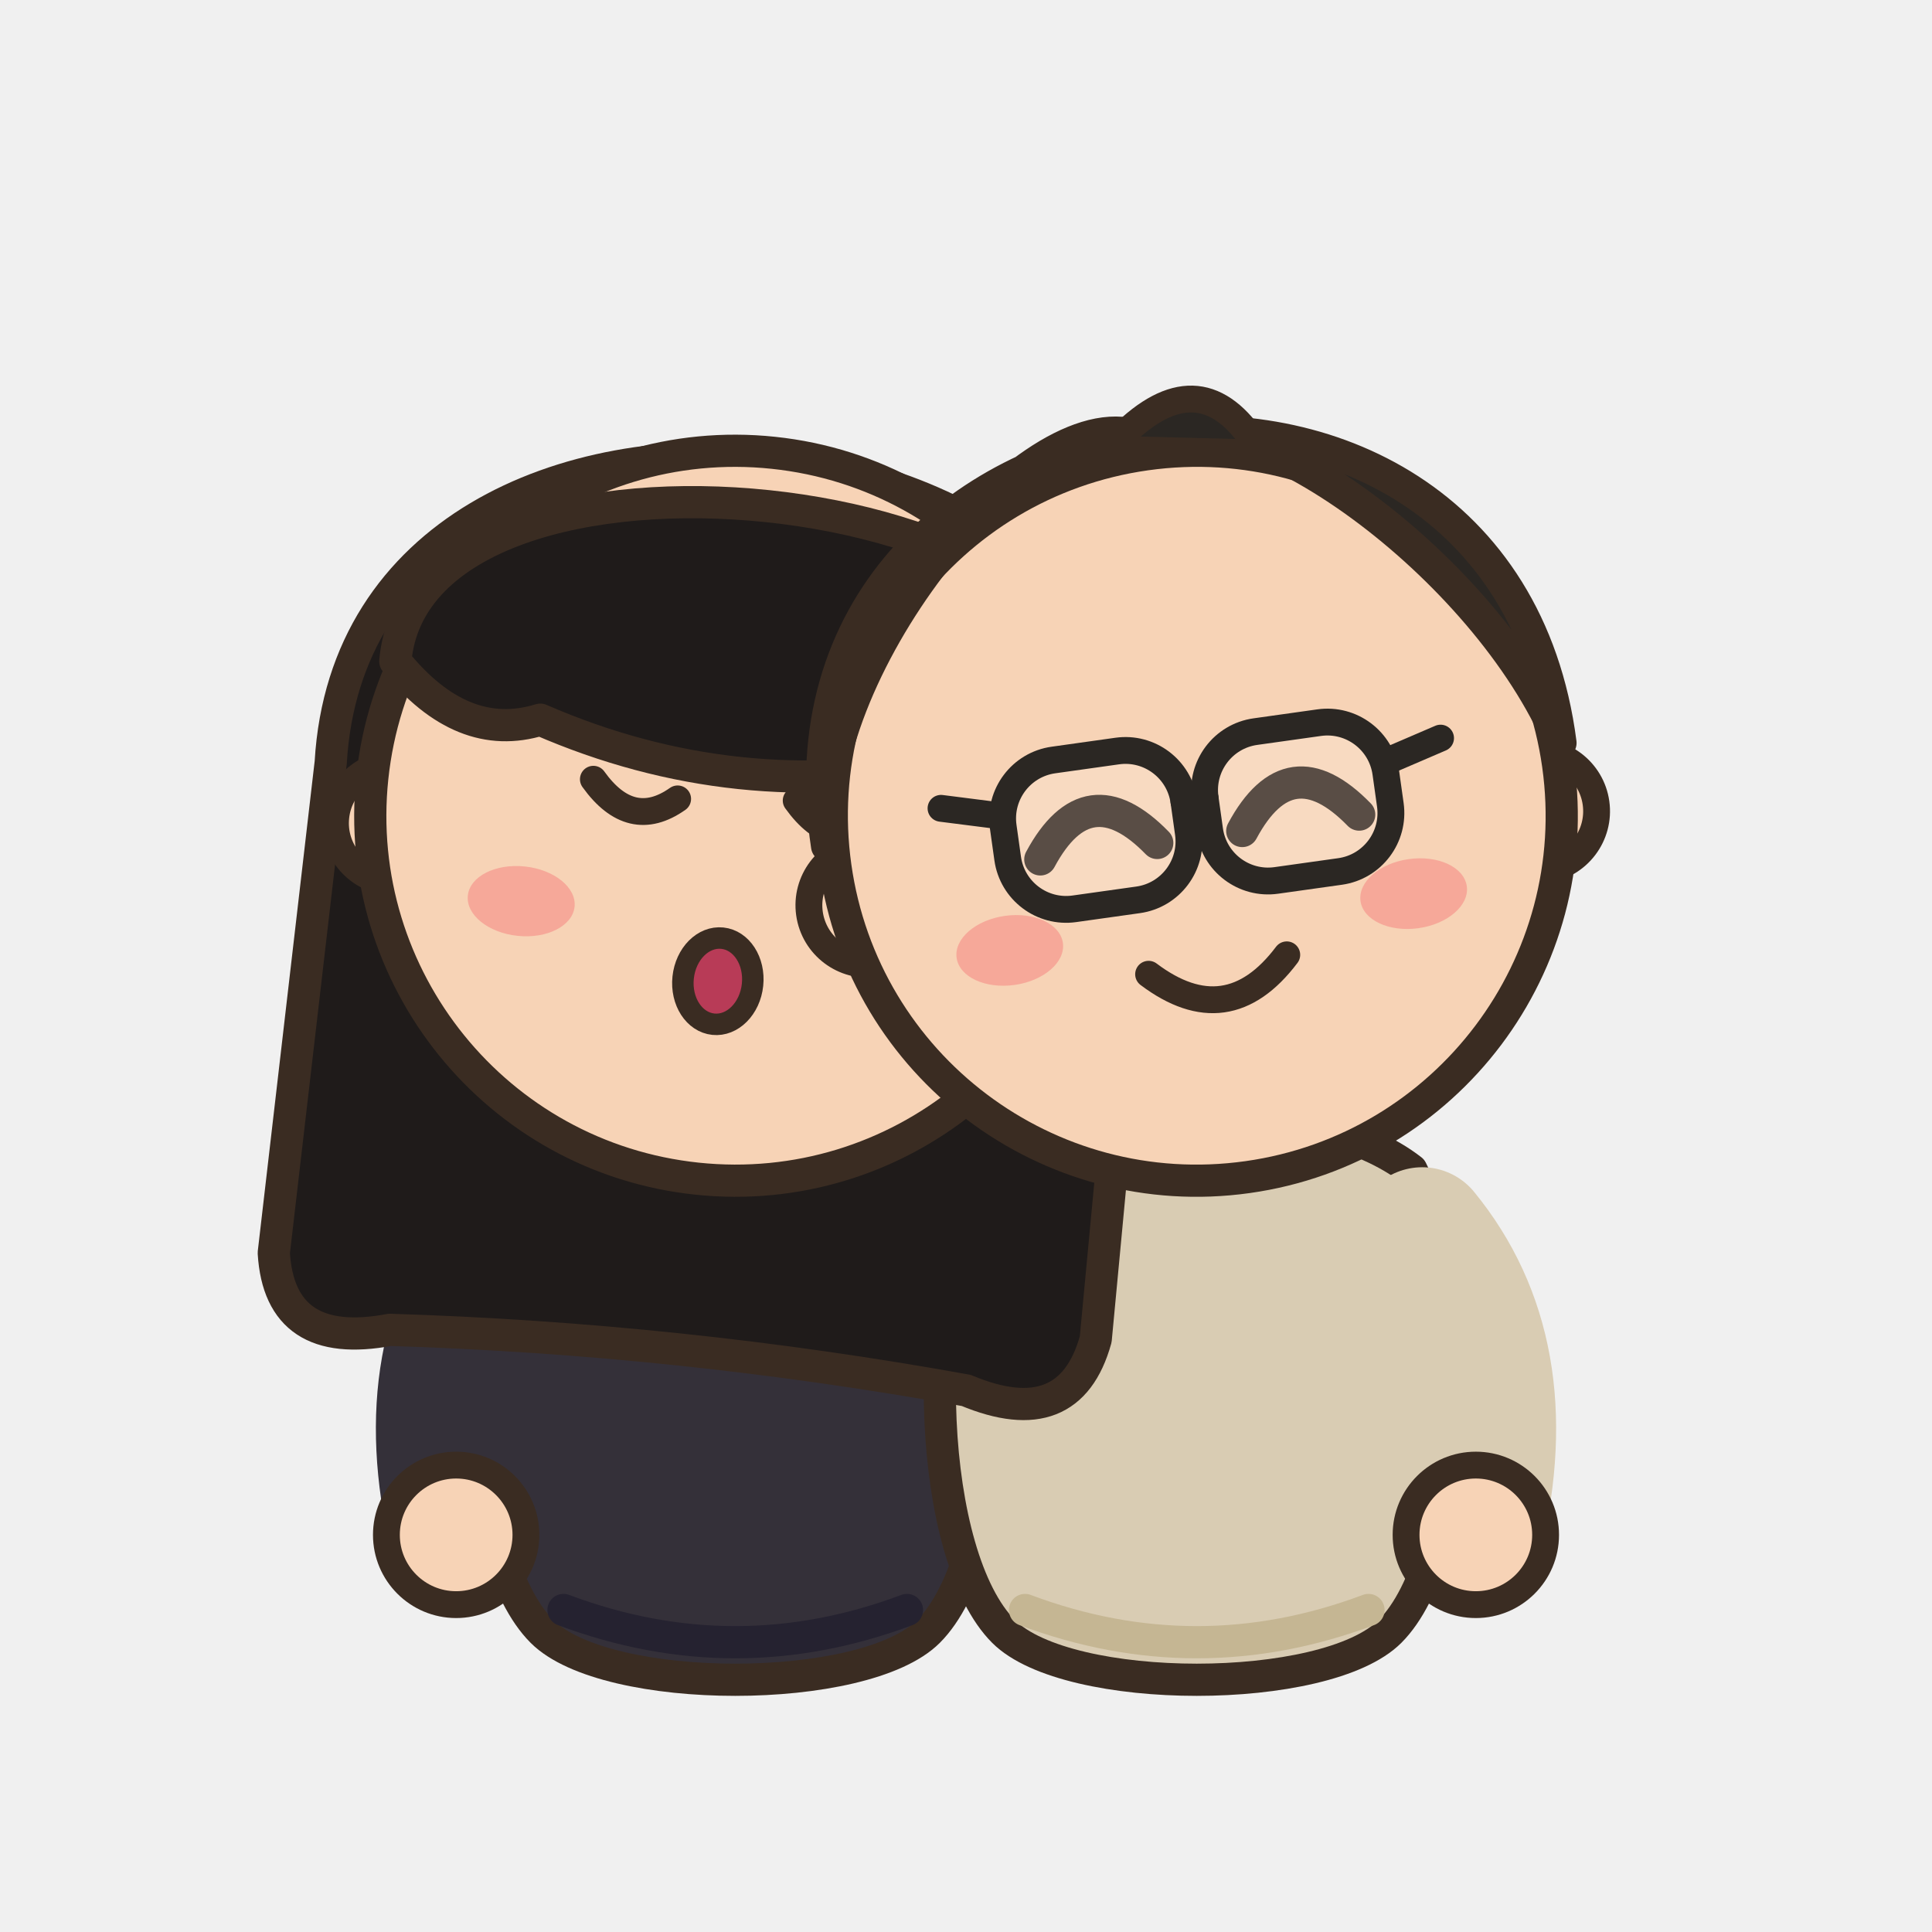
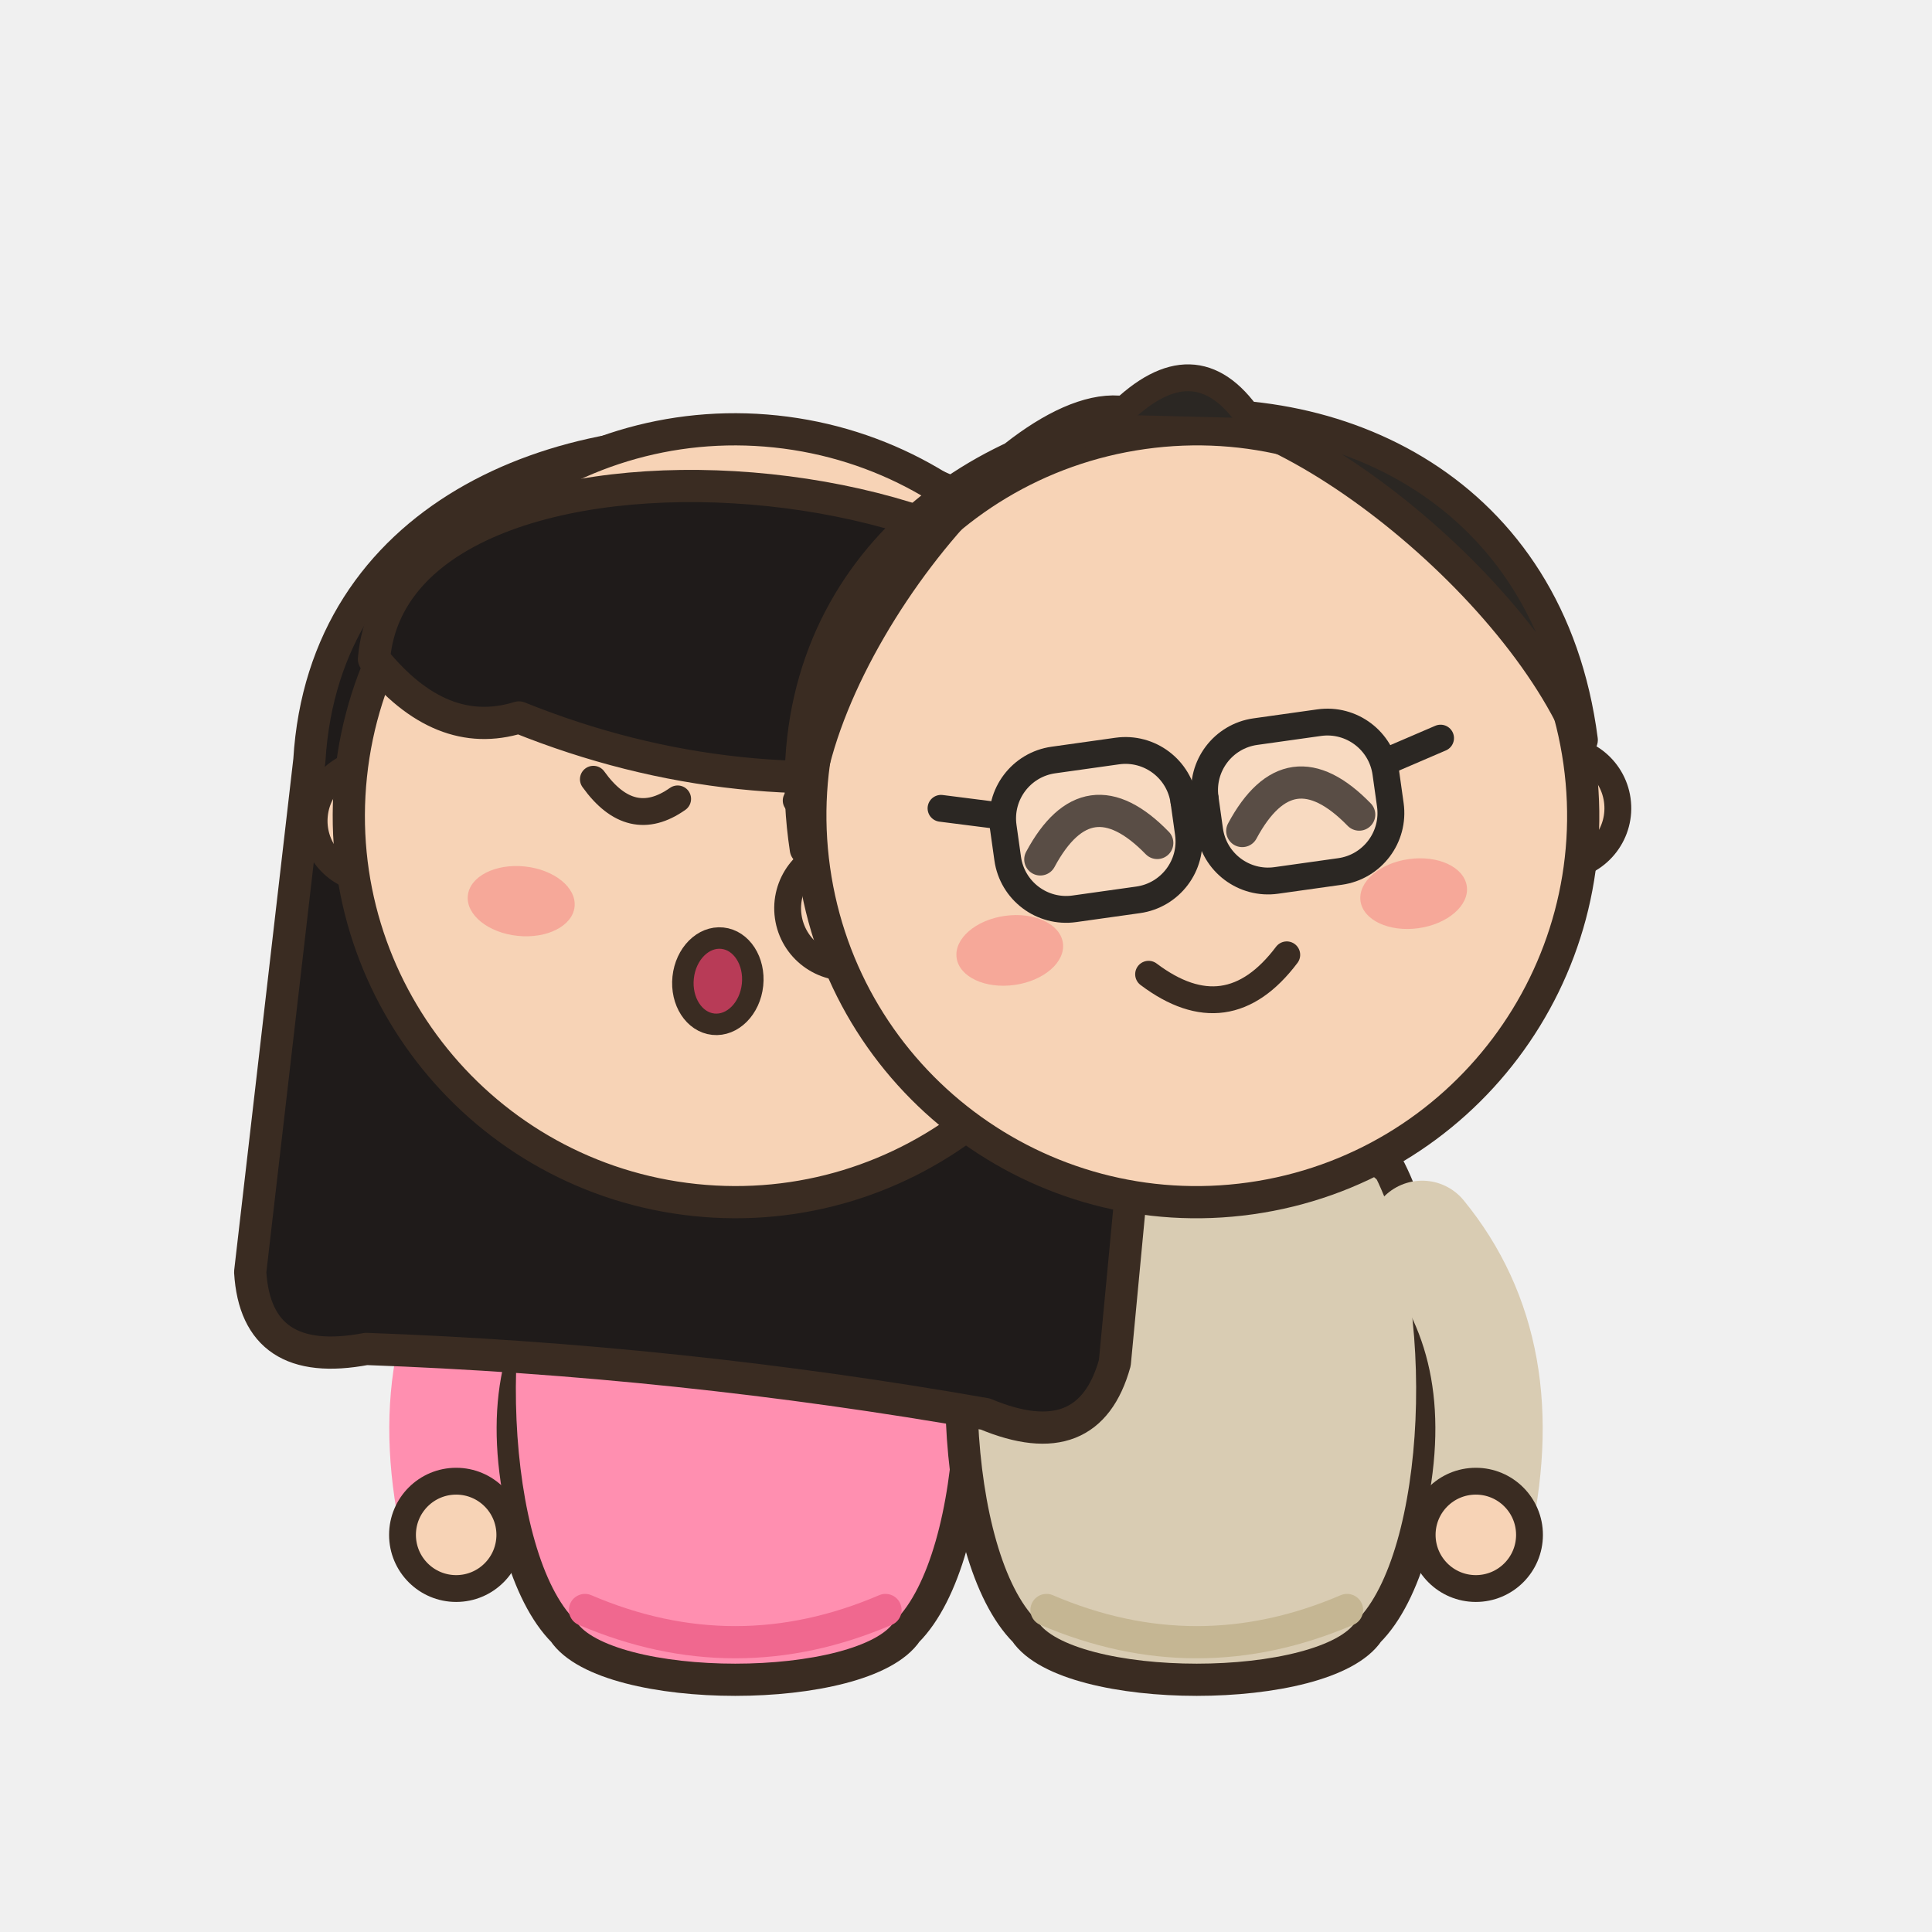
<svg xmlns="http://www.w3.org/2000/svg" viewBox="0 0 360 360" width="360" height="360">
  <path d="M 117 158 q 6.0 11.0 0 22.0 q -6.0 -11.0 0 -22.0 Z" fill="#7FCBF2" stroke="#3A2C22" stroke-width="2.5" stroke-linejoin="round" />
  <path d="M 155 158 q 5.4 9.9 0 19.8 q -5.4 -9.9 0 -19.8 Z" fill="#7FCBF2" stroke="#3A2C22" stroke-width="2.5" stroke-linejoin="round" />
  <g>
-     <path d="M 97 218 C 85 242, 87 290, 101 304 C 113 316, 161 316, 173 304 C 187 290, 189 242, 177 218 C 159 204, 115 204, 97 218 Z" fill="#343039" stroke="#3A2C22" stroke-width="6" stroke-linejoin="round" stroke-linecap="round" />
-     <path d="M 105 300 Q 137 312 169 300" fill="none" stroke="#252230" stroke-width="6" stroke-linecap="round" />
+     <path d="M 101 218 C 89 242, 91 290, 105 304 C 113 316, 161 316, 169 304 C 183 290, 185 242, 173 218 C 159 204, 115 204, 101 218 Z" fill="#FF8FB0" stroke="#3A2C22" stroke-width="6" stroke-linejoin="round" stroke-linecap="round" />
+     <path d="M 109 300 Q 137 312 165 300" fill="none" stroke="#F0688F" stroke-width="6" stroke-linecap="round" />
  </g>
  <g>
-     <path d="M 183 218 C 171 242, 173 290, 187 304 C 199 316, 247 316, 259 304 C 273 290, 275 242, 263 218 C 245 204, 201 204, 183 218 Z" fill="#D9CCB3" stroke="#3A2C22" stroke-width="6" stroke-linejoin="round" stroke-linecap="round" />
-     <path d="M 191 300 Q 223 312 255 300" fill="none" stroke="#C5B693" stroke-width="6" stroke-linecap="round" />
+     <path d="M 187 218 C 175 242, 177 290, 191 304 C 199 316, 247 316, 255 304 C 269 290, 271 242, 259 218 C 245 204, 201 204, 187 218 Z" fill="#D9CCB3" stroke="#3A2C22" stroke-width="6" stroke-linejoin="round" stroke-linecap="round" />
+     <path d="M 195 300 Q 223 312 251 300" fill="none" stroke="#C5B693" stroke-width="6" stroke-linecap="round" />
  </g>
-   <path d="M 95 230 Q 77 252 85 286" fill="none" stroke="#343039" stroke-width="25" stroke-linecap="round" />
-   <circle cx="85" cy="286" r="13" fill="#F7D3B6" stroke="#3A2C22" stroke-width="5" stroke-linejoin="round" />
-   <path d="M 265 230 Q 283 252 275 286" fill="none" stroke="#D9CCB3" stroke-width="25" stroke-linecap="round" />
-   <circle cx="275" cy="286" r="13" fill="#F7D3B6" stroke="#3A2C22" stroke-width="5" stroke-linejoin="round" />
-   <path d="M 183 220 Q 180 196 113 216" fill="none" stroke="#D9CCB3" stroke-width="25" stroke-linecap="round" />
-   <circle cx="113" cy="216" r="13" fill="#F7D3B6" stroke="#3A2C22" stroke-width="5" stroke-linejoin="round" />
+   <path d="M 95 230 Q 77 252 85 286" fill="none" stroke="#FF8FB0" stroke-width="20" stroke-linecap="round" />
+   <circle cx="85" cy="286" r="10" fill="#F7D3B6" stroke="#3A2C22" stroke-width="5" stroke-linejoin="round" />
+   <path d="M 265 230 Q 283 252 275 286" fill="none" stroke="#D9CCB3" stroke-width="20" stroke-linecap="round" />
+   <circle cx="275" cy="286" r="10" fill="#F7D3B6" stroke="#3A2C22" stroke-width="5" stroke-linejoin="round" />
+   <path d="M 183 220 Q 180 196 113 216" fill="none" stroke="#D9CCB3" stroke-width="19" stroke-linecap="round" />
+   <circle cx="113" cy="216" r="10" fill="#F7D3B6" stroke="#3A2C22" stroke-width="5" stroke-linejoin="round" />
  <g transform="rotate(6 137 152)">
-     <path d="M 61 150 C 57 64, 217 64, 213 150 L 214 242 Q 211 260 191 254 Q 137 250 83 254 Q 63 260 60 242 Z" fill="#1F1B1A" stroke="#3A2C22" stroke-width="6" stroke-linejoin="round" stroke-linecap="round" />
-     <circle cx="74" cy="160" r="11" fill="#F7D3B6" stroke="#3A2C22" stroke-width="5" stroke-linejoin="round" stroke-linecap="round" />
-     <circle cx="200" cy="160" r="11" fill="#F7D3B6" stroke="#3A2C22" stroke-width="5" stroke-linejoin="round" stroke-linecap="round" />
-     <circle cx="137" cy="152" r="68" fill="#F7D3B6" stroke="#3A2C22" stroke-width="6" stroke-linejoin="round" stroke-linecap="round" />
-     <path d="M 71 130 C 70 82, 204 82, 203 130 Q 189 144, 175 138 Q 137 150, 99 138 Q 85 144, 71 130 Z" fill="#1F1B1A" stroke="#3A2C22" stroke-width="6" stroke-linejoin="round" stroke-linecap="round" />
+     <path d="M 57 150 C 53 60, 221 60, 217 150 L 218 246 Q 215 264 195 258 Q 137 254 79 258 Q 59 264 56 246 Z" fill="#1F1B1A" stroke="#3A2C22" stroke-width="6" stroke-linejoin="round" stroke-linecap="round" />
+     <circle cx="70" cy="160" r="11" fill="#F7D3B6" stroke="#3A2C22" stroke-width="5" stroke-linejoin="round" stroke-linecap="round" />
+     <circle cx="204" cy="160" r="11" fill="#F7D3B6" stroke="#3A2C22" stroke-width="5" stroke-linejoin="round" stroke-linecap="round" />
+     <circle cx="137" cy="152" r="72" fill="#F7D3B6" stroke="#3A2C22" stroke-width="6" stroke-linejoin="round" stroke-linecap="round" />
+     <path d="M 67 130 C 66 78, 208 78, 207 130 Q 193 144, 179 138 Q 137 150, 95 138 Q 81 144, 67 130 Z" fill="#1F1B1A" stroke="#3A2C22" stroke-width="6" stroke-linejoin="round" stroke-linecap="round" />
    <path d="M 110 148 Q 118 157 126 150" fill="none" stroke="#3A2C22" stroke-width="5" stroke-linejoin="round" stroke-linecap="round" />
    <path d="M 148 148 Q 156 157 164 150" fill="none" stroke="#3A2C22" stroke-width="5" stroke-linejoin="round" stroke-linecap="round" />
    <ellipse cx="99" cy="172" rx="10" ry="6.5" fill="#F58C86" opacity="0.6" />
    <ellipse cx="175" cy="172" rx="10" ry="6.5" fill="#F58C86" opacity="0.6" />
    <ellipse cx="137" cy="183" rx="6.5" ry="8.06" fill="#B83B57" stroke="#3A2C22" stroke-width="4" stroke-linejoin="round" stroke-linecap="round" />
  </g>
  <g transform="rotate(-8 223 152)">
-     <circle cx="160" cy="160" r="11" fill="#F7D3B6" stroke="#3A2C22" stroke-width="5" stroke-linejoin="round" stroke-linecap="round" />
-     <circle cx="286" cy="160" r="11" fill="#F7D3B6" stroke="#3A2C22" stroke-width="5" stroke-linejoin="round" stroke-linecap="round" />
-     <circle cx="223" cy="152" r="68" fill="#F7D3B6" stroke="#3A2C22" stroke-width="6" stroke-linejoin="round" stroke-linecap="round" />
-     <path d="M 154 148 C 153 58, 293 58, 292 148 C 283 114, 243 74, 221 80 C 201 72, 155 116, 154 148 Z" fill="#2B2723" stroke="#3A2C22" stroke-width="6" stroke-linejoin="round" stroke-linecap="round" />
-     <path d="M 219 80 q 16 -12 24 4" fill="#2B2723" stroke="#3A2C22" stroke-width="5" stroke-linejoin="round" stroke-linecap="round" />
+     <circle cx="156" cy="160" r="11" fill="#F7D3B6" stroke="#3A2C22" stroke-width="5" stroke-linejoin="round" stroke-linecap="round" />
+     <circle cx="290" cy="160" r="11" fill="#F7D3B6" stroke="#3A2C22" stroke-width="5" stroke-linejoin="round" stroke-linecap="round" />
+     <circle cx="223" cy="152" r="72" fill="#F7D3B6" stroke="#3A2C22" stroke-width="6" stroke-linejoin="round" stroke-linecap="round" />
+     <path d="M 150 148 C 149 54, 297 54, 296 148 C 287 114, 243 70, 221 76 C 201 68, 151 116, 150 148 Z" fill="#2B2723" stroke="#3A2C22" stroke-width="6" stroke-linejoin="round" stroke-linecap="round" />
+     <path d="M 219 76 q 16 -12 24 4" fill="#2B2723" stroke="#3A2C22" stroke-width="5" stroke-linejoin="round" stroke-linecap="round" />
    <path d="M 193 156 Q 204 141 215 156" fill="none" stroke="#3A2C22" stroke-width="6" stroke-linejoin="round" stroke-linecap="round" />
    <path d="M 231 156 Q 242 141 253 156" fill="none" stroke="#3A2C22" stroke-width="6" stroke-linejoin="round" stroke-linecap="round" />
    <rect x="187" y="138" width="34" height="28" rx="11" fill="#FFFFFF" fill-opacity="0.16" stroke="#2B2723" stroke-width="5" stroke-linejoin="round" />
    <rect x="225" y="138" width="34" height="28" rx="11" fill="#FFFFFF" fill-opacity="0.16" stroke="#2B2723" stroke-width="5" stroke-linejoin="round" />
    <path d="M 221 149 L 225 149" stroke="#2B2723" stroke-width="5" stroke-linecap="round" />
    <path d="M 187 147 l -11 -3" stroke="#2B2723" stroke-width="5" stroke-linecap="round" />
    <path d="M 259 147 l 11 -3" stroke="#2B2723" stroke-width="5" stroke-linecap="round" />
    <ellipse cx="185" cy="172" rx="10" ry="6.5" fill="#F58C86" opacity="0.6" />
    <ellipse cx="261" cy="172" rx="10" ry="6.5" fill="#F58C86" opacity="0.6" />
    <path d="M 210 180 Q 223 193 236 180" fill="none" stroke="#3A2C22" stroke-width="5" stroke-linejoin="round" stroke-linecap="round" />
  </g>
</svg>
